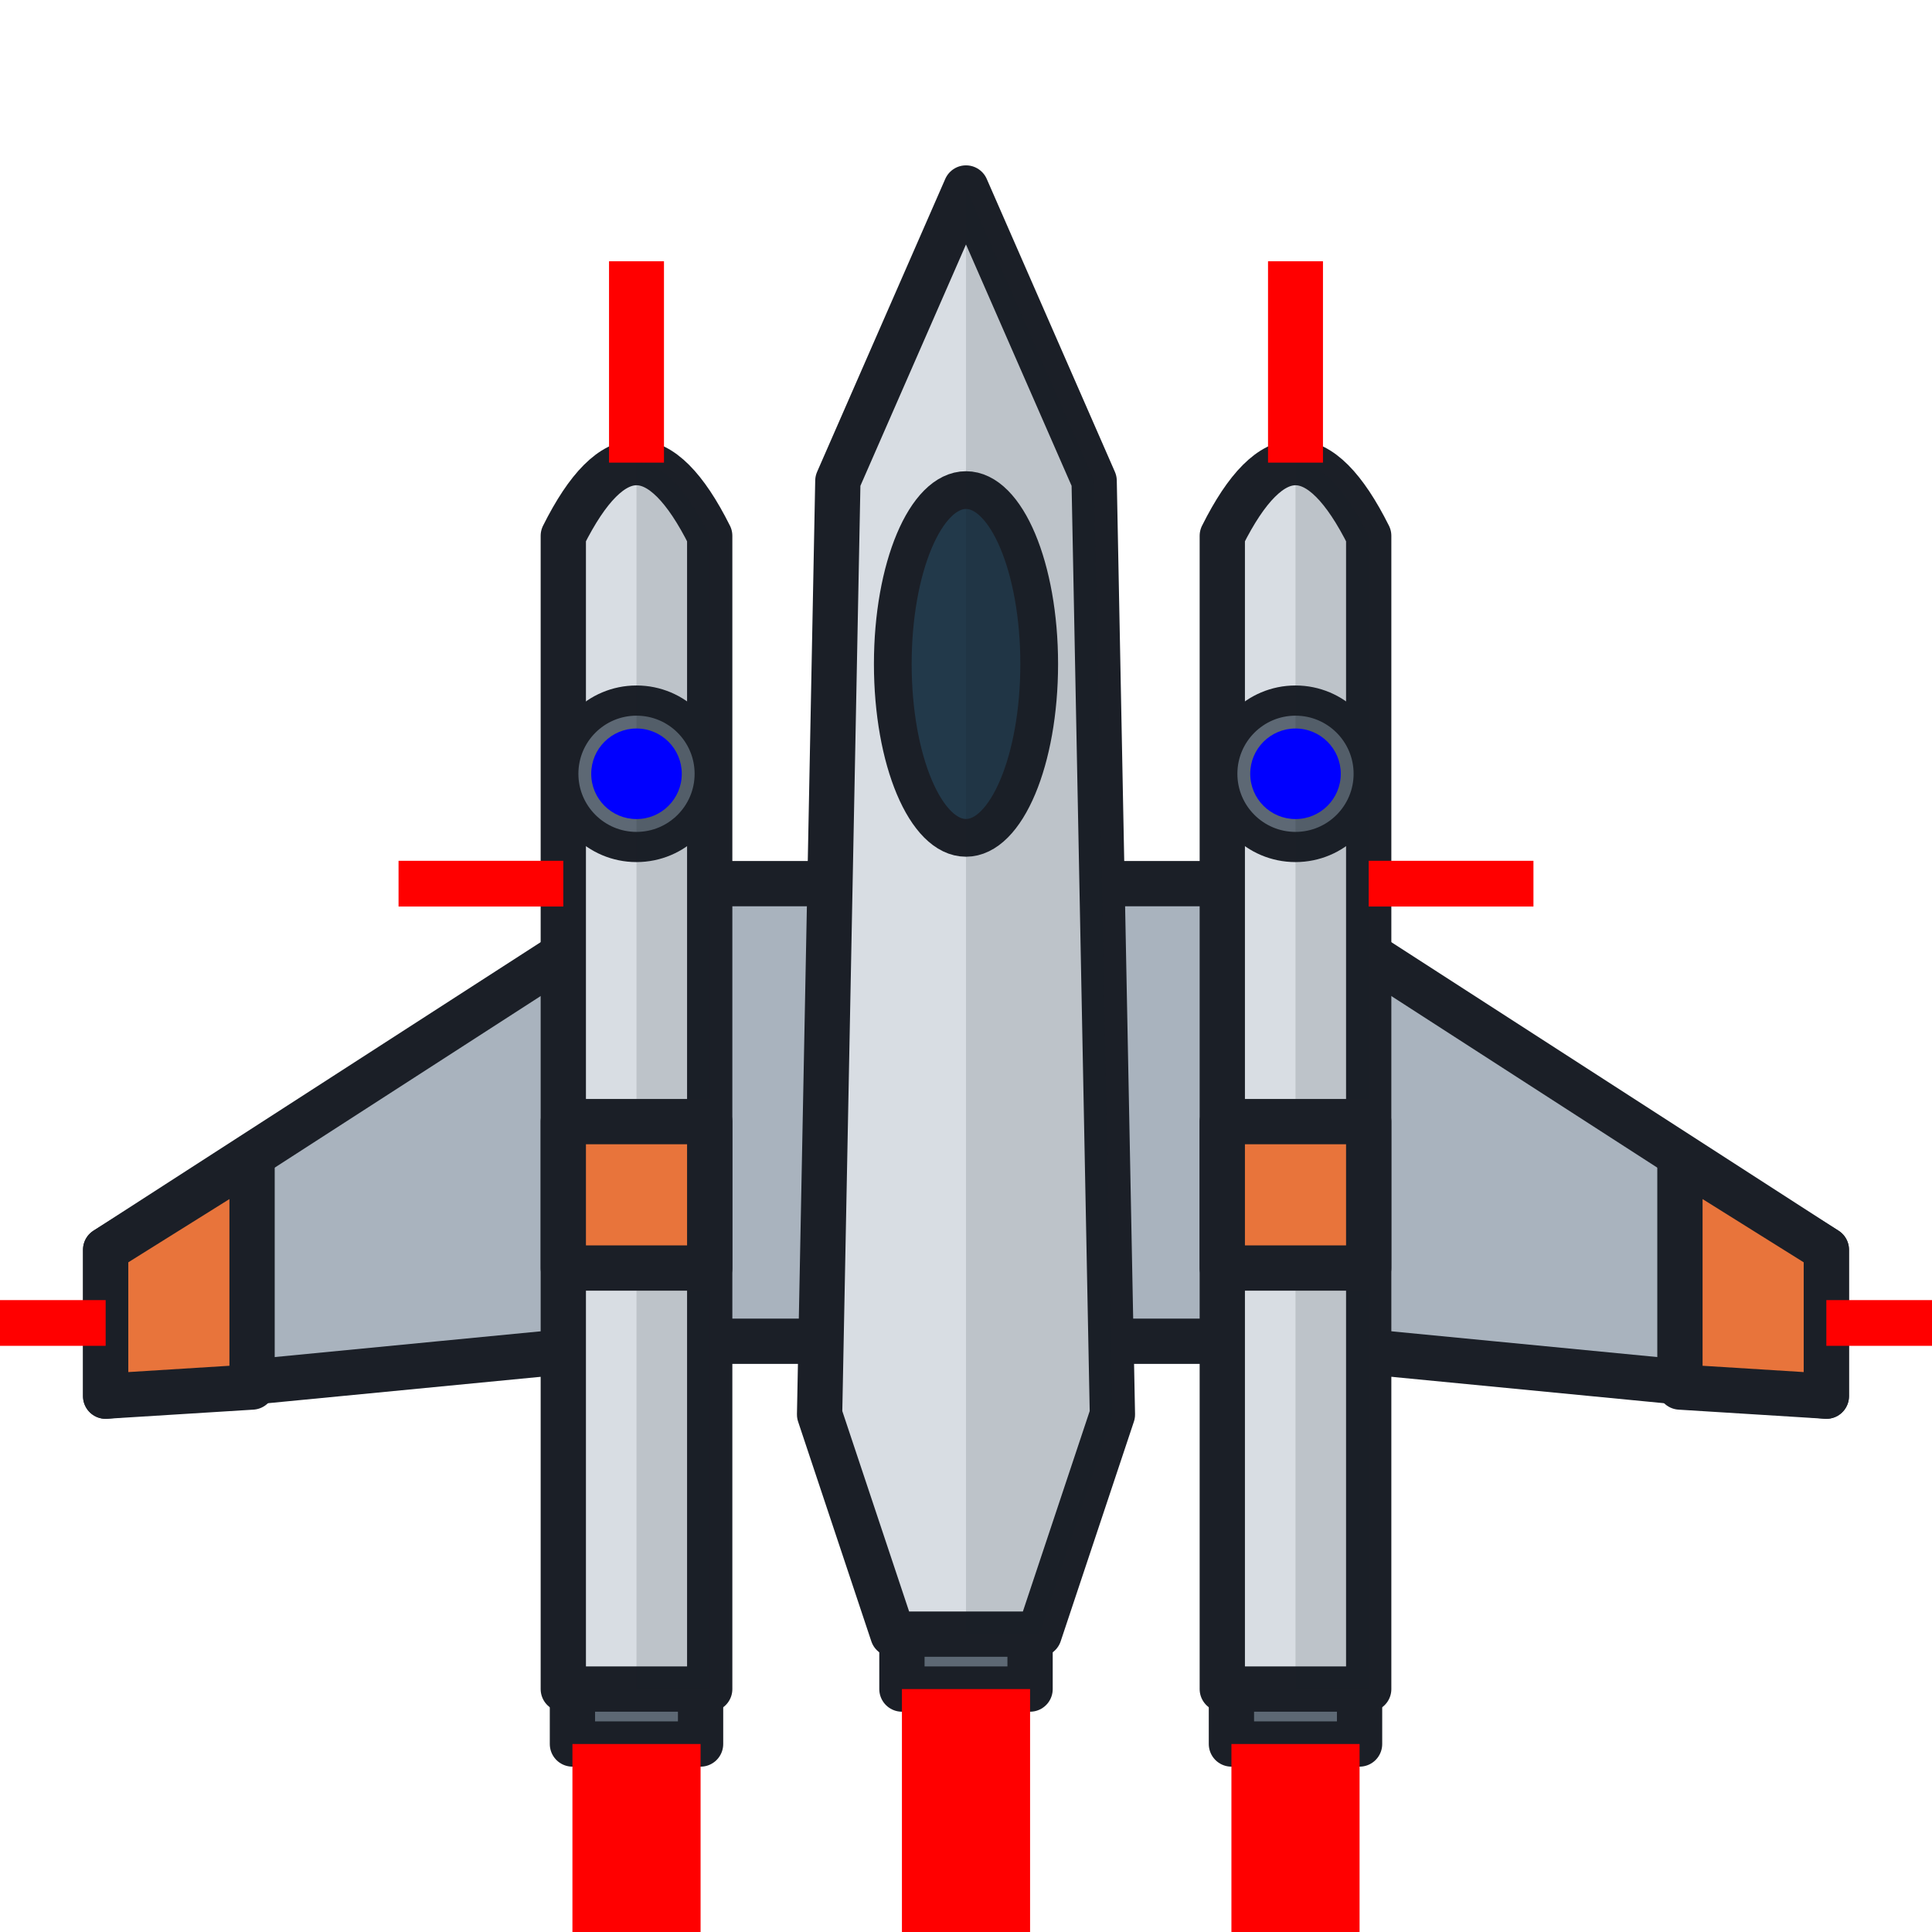
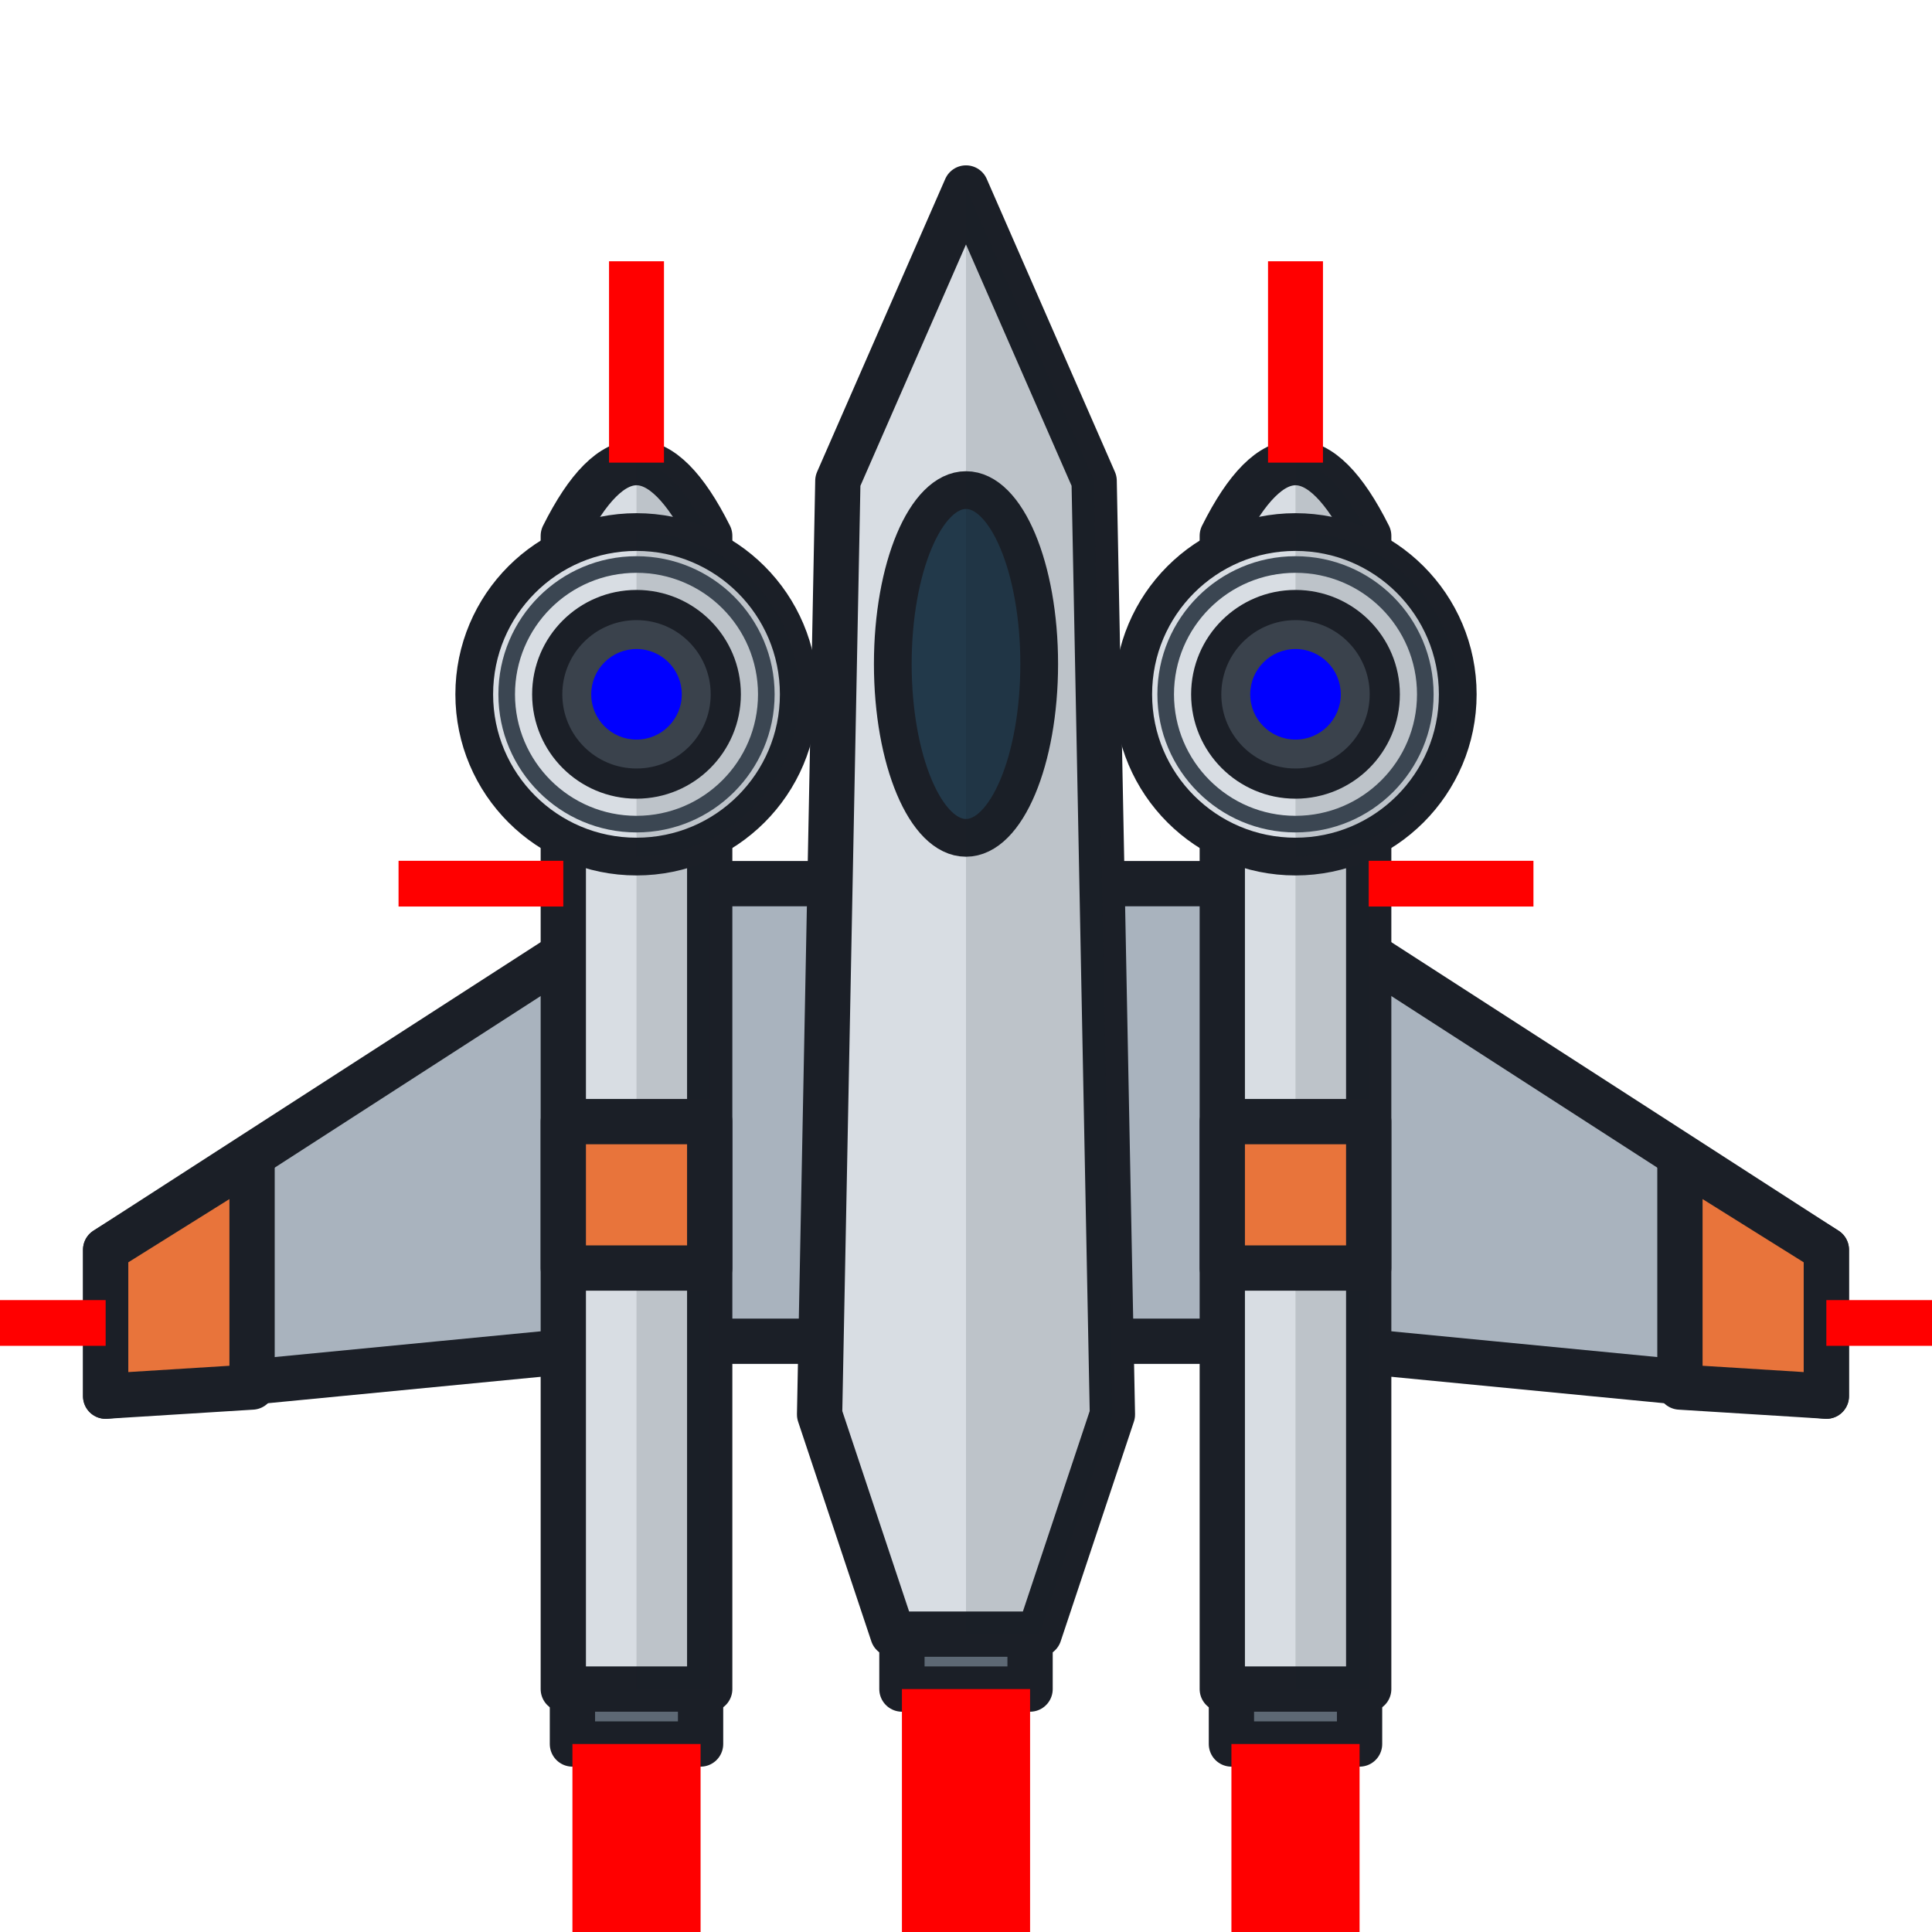
<svg xmlns="http://www.w3.org/2000/svg" viewBox="0 0 256 256">
  <g id="hull" stroke="#1b1f27" stroke-width="6" stroke-linejoin="round" stroke-linecap="round">
    <path d="M14 165.6 L89.19 117.09 L166.81 117.09 L242 165.6 L242 185 L166.81 177.72 L89.19 177.72 L14 185 Z" fill="#a9b3be" />
    <rect x="75.85" y="214.11" width="16.98" height="16.98" fill="#5d6874" />
    <rect x="163.17" y="214.11" width="16.98" height="16.98" fill="#5d6874" />
    <rect x="119.51" y="206.83" width="16.98" height="16.98" fill="#5d6874" />
    <path d="M74.64 71 Q84.34 51.6 94.04 71 L94.04 223.81 L74.64 223.81 Z" fill="#d8dde3" />
    <path d="M161.96 71 Q171.66 51.6 181.36 71 L181.36 223.81 L161.96 223.81 Z" fill="#d8dde3" />
    <path d="M128 24.91 L144.98 63.72 L147.4 187.43 L137.7 216.53 L118.3 216.53 L108.6 187.43 L111.02 63.72 Z" fill="#d8dde3" />
    <ellipse cx="128" cy="87.98" rx="9.7" ry="23.04" fill="#22394a" stroke-width="5" />
-     <circle cx="84.34" cy="102.53" r="9.7" fill="#5d6874" stroke-width="4" />
-     <circle cx="171.66" cy="102.53" r="9.7" fill="#5d6874" stroke-width="4" />
    <path d="M84.34 61.3 Q89.19 61.3 94.04 71 L94.04 223.81 L84.34 223.81 Z" stroke="none" fill="#1b1f27" fill-opacity="0.14" />
    <path d="M171.66 61.3 Q176.51 61.3 181.36 71 L181.36 223.81 L171.66 223.81 Z" stroke="none" fill="#1b1f27" fill-opacity="0.14" />
    <path d="M128 24.91 L144.98 63.72 L147.4 187.43 L137.7 216.53 L128 216.53 Z" stroke="none" fill="#1b1f27" fill-opacity="0.14" />
+     <circle cx="84.34" cy="92" r="21.5" fill="#d8dde3" stroke-width="5" />
+     <path d="M84.34 70.5 A21.5 21.5 0 0 1 84.34 113.5 Z" fill="#1b1f27" fill-opacity="0.14" stroke="none" />
+     <circle cx="84.34" cy="92" r="17.2" fill="none" stroke="#3b4652" stroke-width="2.2" />
+     <circle cx="84.34" cy="92" r="11.83" fill="#3a424c" stroke-width="4" />
+     <circle cx="171.66" cy="92" r="21.5" fill="#d8dde3" stroke-width="5" />
+     <path d="M171.66 70.5 A21.5 21.5 0 0 1 171.66 113.5 Z" fill="#1b1f27" fill-opacity="0.14" stroke="none" />
+     <circle cx="171.66" cy="92" r="17.2" fill="none" stroke="#3b4652" stroke-width="2.2" />
+     <circle cx="171.66" cy="92" r="11.83" fill="#3a424c" stroke-width="4" />
  </g>
  <g id="accent" stroke="#1b1f27" stroke-width="6" stroke-linejoin="round" stroke-linecap="round">
    <path d="M14 165.6 L33.4 153.47 L33.4 183.79 L14 185 Z" fill="#e8743b" />
    <path d="M242 165.6 L222.6 153.47 L222.6 183.79 L242 185 Z" fill="#e8743b" />
    <rect x="74.64" y="148.62" width="19.4" height="19.4" fill="#e8743b" />
    <rect x="161.96" y="148.62" width="19.4" height="19.4" fill="#e8743b" />
  </g>
  <g id="anchors">
    <line id="flame-main-1" x1="84.34" y1="231.09" x2="84.34" y2="269.89" stroke="#ff0000" stroke-width="16.98" />
    <line id="flame-main-2" x1="171.66" y1="231.09" x2="171.66" y2="269.89" stroke="#ff0000" stroke-width="16.98" />
    <line id="flame-main-3" x1="128" y1="223.81" x2="128" y2="257.77" stroke="#ff0000" stroke-width="16.98" />
    <line id="flame-reverse-1" x1="84.34" y1="61.3" x2="84.34" y2="34.62" stroke="#ff0000" stroke-width="7.28" />
    <line id="flame-reverse-2" x1="171.66" y1="61.3" x2="171.66" y2="34.62" stroke="#ff0000" stroke-width="7.28" />
    <line id="flame-side-1" x1="74.64" y1="117.09" x2="52.81" y2="117.09" stroke="#ff0000" stroke-width="6.06" />
    <line id="flame-side-2" x1="181.36" y1="117.09" x2="203.19" y2="117.09" stroke="#ff0000" stroke-width="6.06" />
    <line id="flame-side-3" x1="14" y1="175.3" x2="-7.83" y2="175.3" stroke="#ff0000" stroke-width="6.06" />
    <line id="flame-side-4" x1="242" y1="175.3" x2="263.83" y2="175.3" stroke="#ff0000" stroke-width="6.06" />
-     <circle id="turret-1" cx="84.34" cy="102.53" r="6" fill="#0000ff" />
-     <circle id="turret-2" cx="171.66" cy="102.53" r="6" fill="#0000ff" />
+     <circle id="turret-medium-1" cx="84.34" cy="92" r="6" fill="#0000ff" />
+     <circle id="turret-medium-2" cx="171.66" cy="92" r="6" fill="#0000ff" />
  </g>
</svg>
